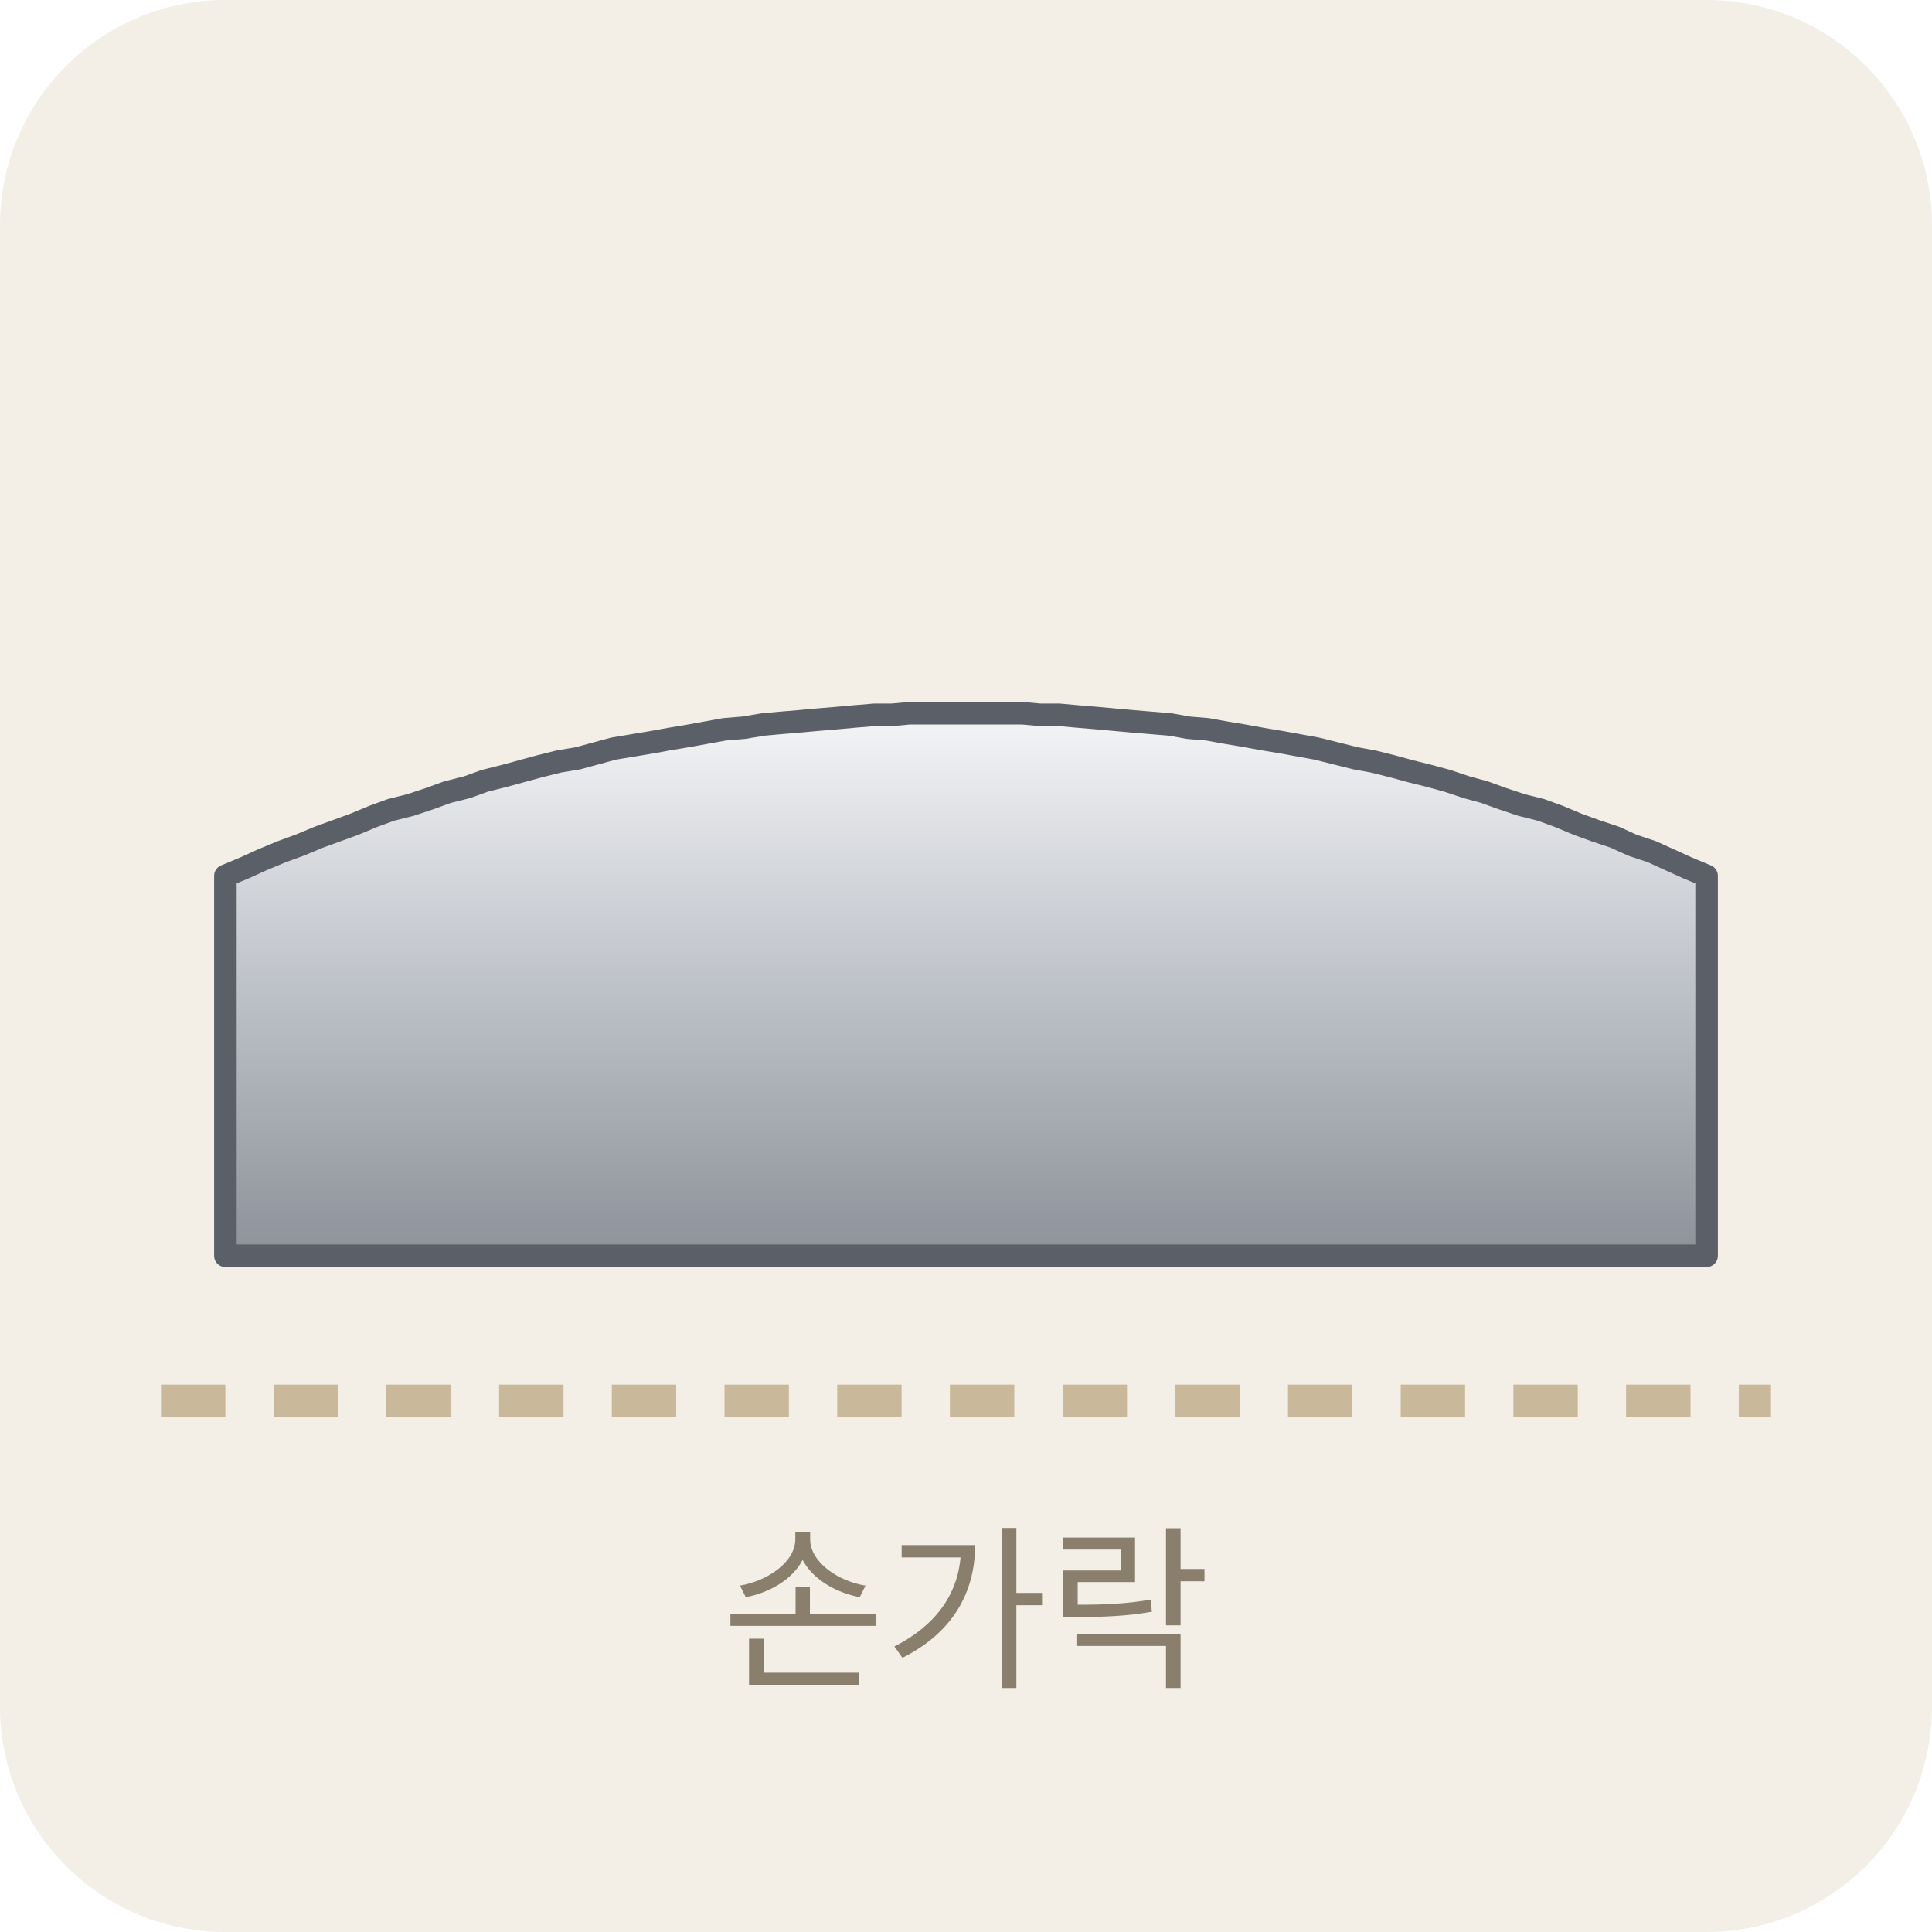
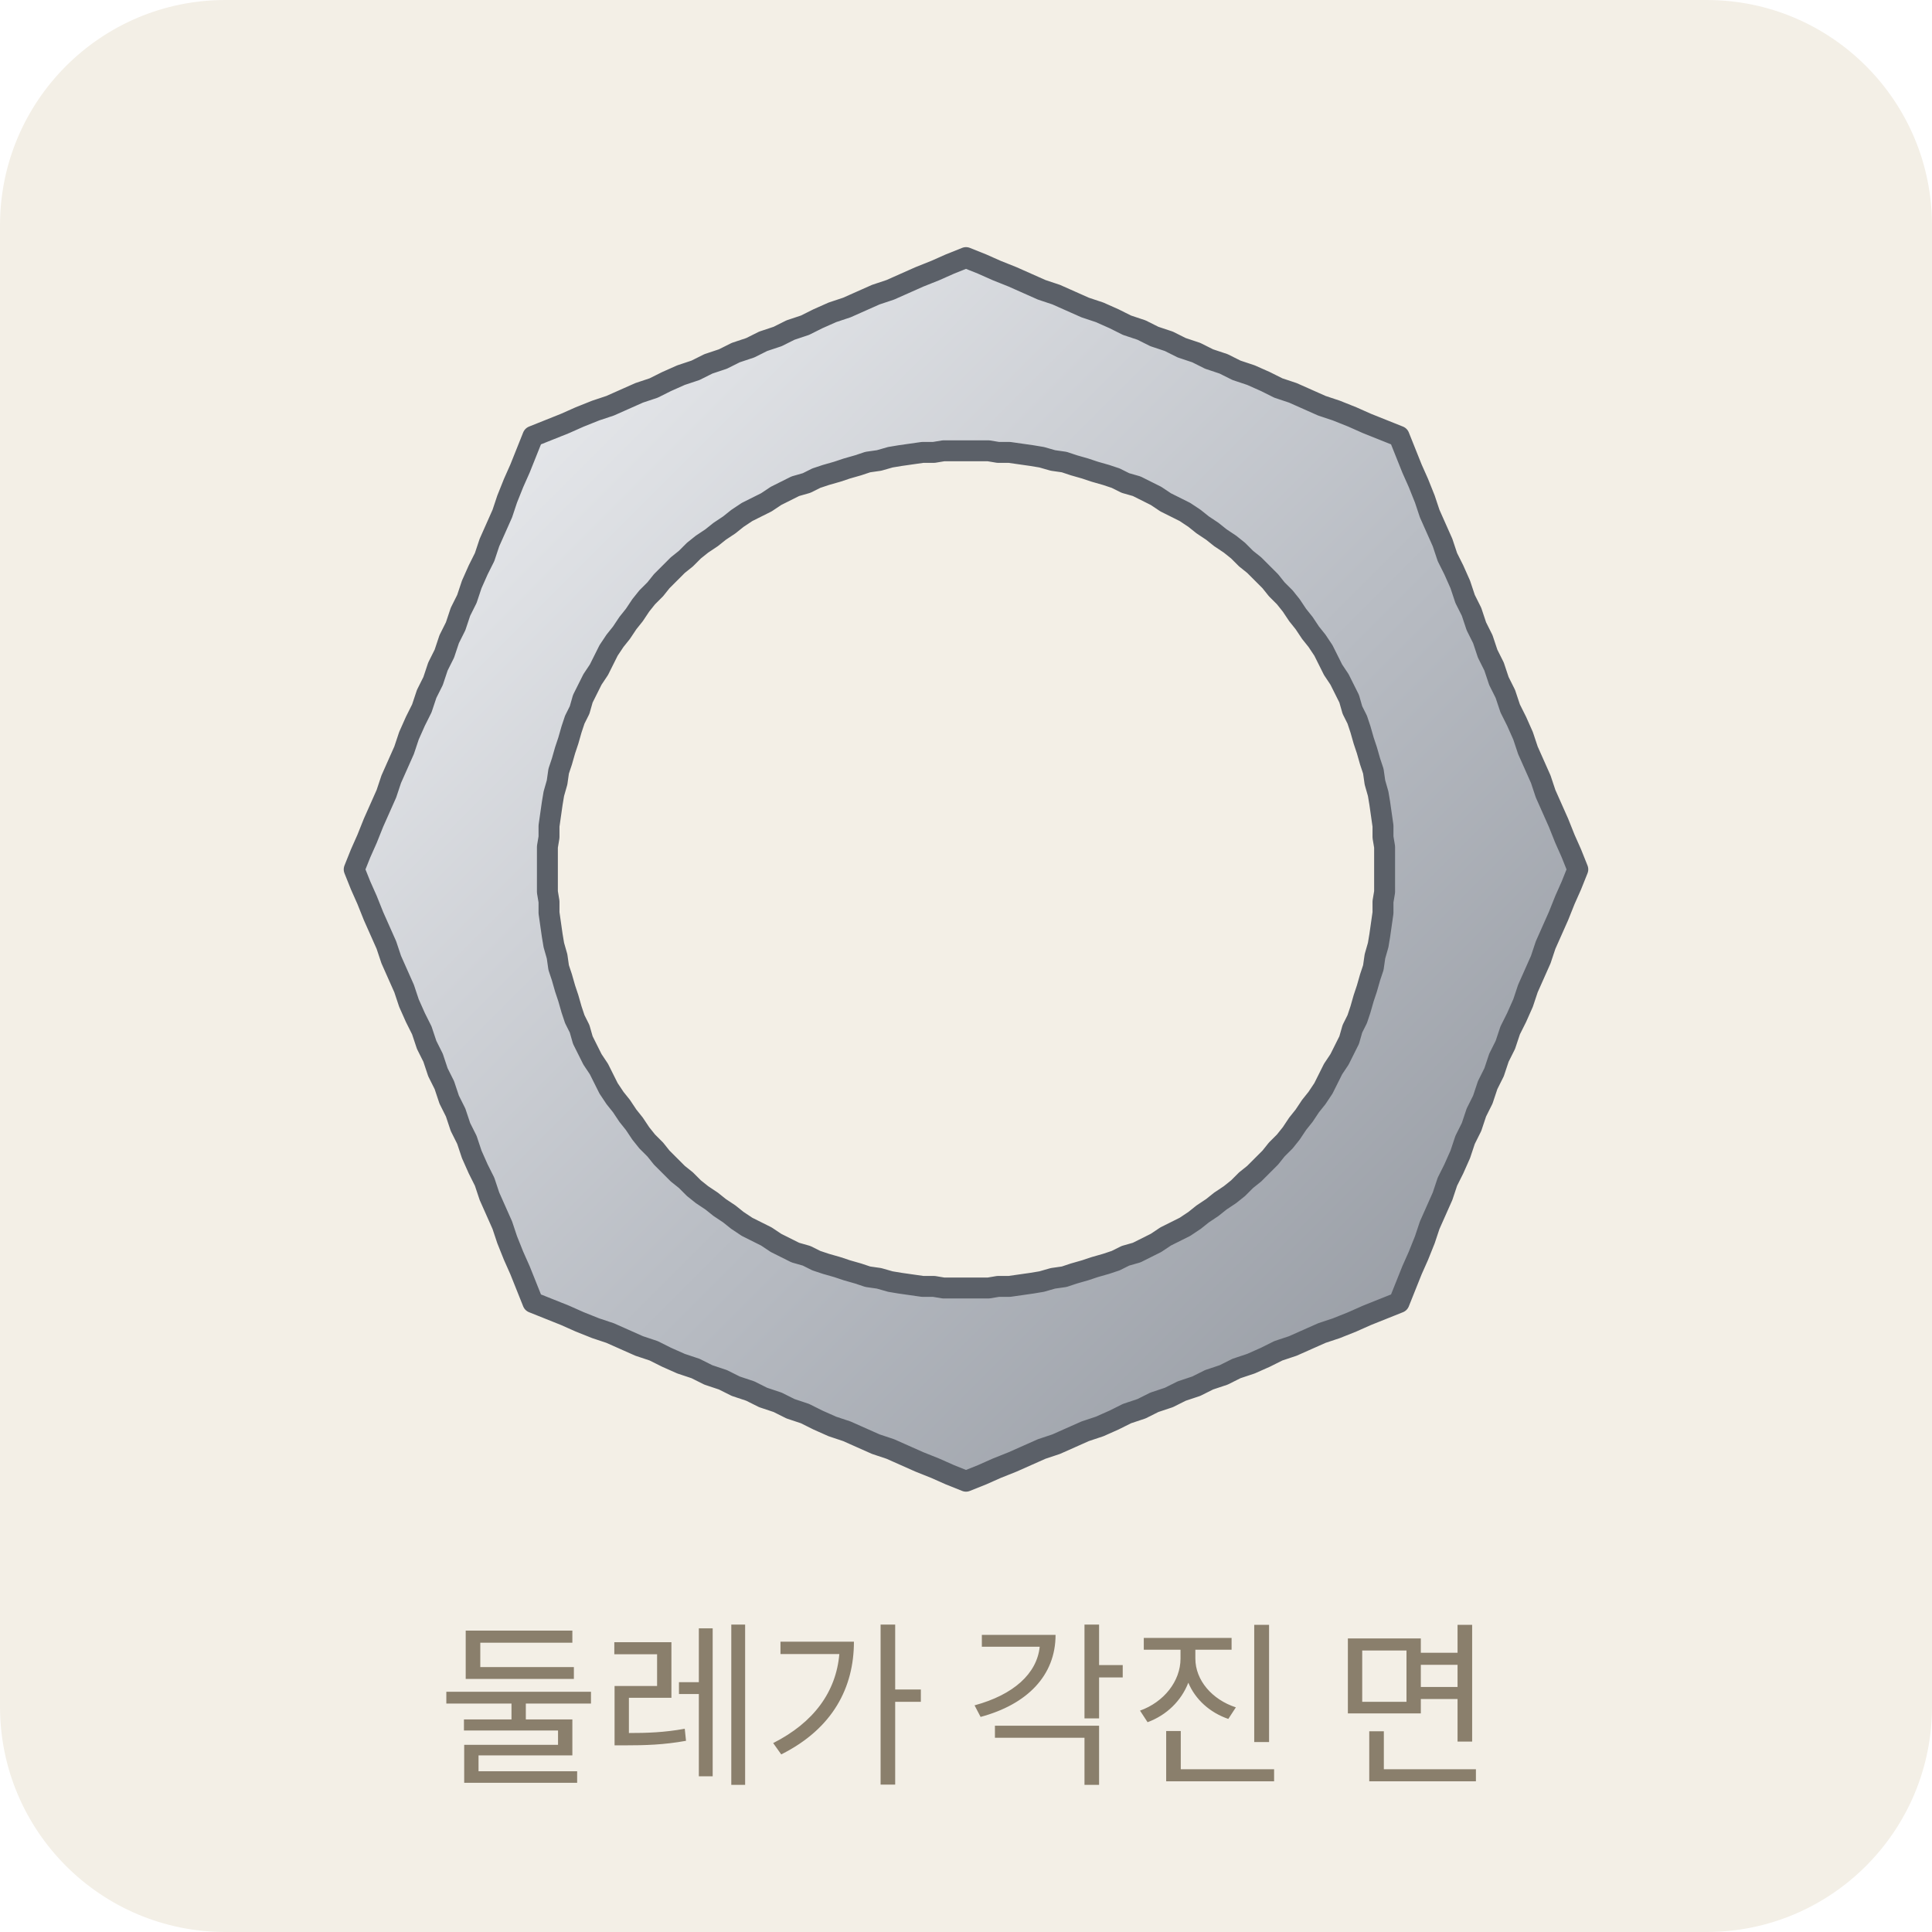
<svg xmlns="http://www.w3.org/2000/svg" viewBox="0 0 120 120" width="120" height="120">
  <defs>
-     <linearGradient id="g" x1="0" y1="0" x2="0" y2="1">
+     <linearGradient id="g" x1="0" y1="0" x2="1" y2="1">
      <stop offset="0" stop-color="#f4f5f7" />
      <stop offset=".55" stop-color="#b9bdc4" />
      <stop offset="1" stop-color="#8d929a" />
    </linearGradient>
  </defs>
  <rect width="120" height="120" rx="14" fill="#f3efe6" />
-   <path d="M14,78 L14.0,54.4 L15.2,53.9 L16.3,53.4 L17.5,52.9 L18.6,52.5 L19.8,52.0 L20.9,51.6 L22.0,51.2 L23.2,50.7 L24.3,50.3 L25.5,50.0 L26.7,49.6 L27.8,49.2 L29.0,48.9 L30.1,48.5 L31.3,48.2 L32.4,47.9 L33.5,47.6 L34.7,47.3 L35.9,47.1 L37.0,46.8 L38.1,46.5 L39.3,46.3 L40.5,46.1 L41.6,45.9 L42.8,45.7 L43.9,45.5 L45.0,45.3 L46.2,45.2 L47.4,45.0 L48.5,44.9 L49.7,44.8 L50.8,44.7 L52.0,44.6 L53.1,44.5 L54.3,44.4 L55.4,44.4 L56.5,44.3 L57.7,44.3 L58.9,44.3 L60.0,44.3 L61.2,44.3 L62.3,44.3 L63.5,44.3 L64.6,44.4 L65.8,44.4 L66.9,44.5 L68.1,44.6 L69.2,44.7 L70.3,44.8 L71.5,44.9 L72.7,45.0 L73.8,45.2 L75.0,45.3 L76.1,45.5 L77.3,45.7 L78.4,45.9 L79.6,46.1 L80.7,46.3 L81.8,46.5 L83.0,46.8 L84.2,47.1 L85.3,47.3 L86.5,47.6 L87.6,47.9 L88.8,48.2 L89.9,48.5 L91.1,48.9 L92.2,49.2 L93.3,49.6 L94.5,50.0 L95.7,50.3 L96.8,50.7 L98.0,51.2 L99.1,51.6 L100.3,52.0 L101.4,52.5 L102.6,52.9 L103.7,53.4 L104.8,53.9 L106.0,54.4 L106,78 Z" fill="url(#g)" stroke="#5b6068" stroke-width="1.4" stroke-linejoin="round" />
-   <line x1="10" y1="87" x2="110" y2="87" stroke="#c9b99a" stroke-width="2" stroke-dasharray="4 3" />
-   <text x="60" y="104" text-anchor="middle" font-family="sans-serif" font-size="11" fill="#8a7f6c">손가락</text>
+   <path d="M98.0,54.0L97.6,55.0L97.2,55.9L96.8,56.9L96.4,57.8L96.0,58.7L95.7,59.6L95.3,60.5L94.9,61.4L94.6,62.3L94.2,63.2L93.8,64.0L93.5,64.9L93.1,65.7L92.8,66.6L92.4,67.4L92.1,68.3L91.7,69.1L91.4,70.0L91.0,70.8L90.7,71.7L90.3,72.6L89.9,73.4L89.6,74.3L89.2,75.2L88.8,76.1L88.5,77.0L88.1,78.0L87.7,78.9L87.3,79.9L86.9,80.9L85.9,81.3L84.9,81.7L84.0,82.1L83.0,82.5L82.1,82.8L81.2,83.2L80.3,83.6L79.4,83.9L78.6,84.3L77.7,84.7L76.8,85.0L76.0,85.4L75.1,85.7L74.3,86.1L73.4,86.4L72.6,86.8L71.7,87.1L70.9,87.5L70.0,87.8L69.2,88.2L68.3,88.6L67.4,88.9L66.5,89.3L65.6,89.7L64.7,90.0L63.8,90.4L62.9,90.8L61.9,91.2L61.0,91.6L60.0,92.0L59.0,91.6L58.1,91.2L57.1,90.8L56.2,90.4L55.3,90.0L54.4,89.7L53.5,89.3L52.6,88.9L51.7,88.6L50.8,88.2L50.0,87.8L49.1,87.5L48.3,87.1L47.4,86.8L46.6,86.4L45.7,86.1L44.9,85.7L44.0,85.4L43.2,85.0L42.3,84.7L41.4,84.3L40.6,83.9L39.7,83.6L38.8,83.2L37.9,82.8L37.0,82.5L36.0,82.1L35.1,81.7L34.1,81.3L33.1,80.9L32.7,79.9L32.3,78.9L31.9,78.0L31.5,77.0L31.2,76.1L30.8,75.2L30.4,74.3L30.1,73.4L29.7,72.6L29.3,71.7L29.0,70.8L28.6,70.0L28.3,69.1L27.9,68.3L27.6,67.4L27.2,66.6L26.9,65.7L26.5,64.9L26.2,64.0L25.8,63.2L25.4,62.3L25.1,61.4L24.7,60.5L24.3,59.6L24.0,58.7L23.6,57.8L23.2,56.9L22.8,55.9L22.4,55.0L22.0,54.0L22.4,53.0L22.8,52.1L23.2,51.1L23.6,50.2L24.0,49.3L24.3,48.4L24.7,47.5L25.1,46.6L25.4,45.7L25.8,44.8L26.2,44.0L26.5,43.1L26.9,42.3L27.2,41.4L27.6,40.6L27.9,39.7L28.3,38.9L28.6,38.0L29.0,37.2L29.3,36.3L29.7,35.4L30.1,34.6L30.4,33.7L30.8,32.8L31.2,31.9L31.5,31.0L31.9,30.0L32.3,29.1L32.7,28.1L33.1,27.1L34.1,26.7L35.1,26.3L36.0,25.9L37.0,25.5L37.9,25.2L38.8,24.8L39.7,24.4L40.6,24.1L41.4,23.7L42.3,23.3L43.2,23.0L44.0,22.6L44.9,22.3L45.7,21.9L46.6,21.6L47.4,21.2L48.3,20.9L49.1,20.5L50.0,20.2L50.8,19.8L51.7,19.4L52.6,19.1L53.5,18.7L54.4,18.3L55.3,18.0L56.2,17.6L57.1,17.2L58.1,16.8L59.0,16.4L60.0,16.0L61.0,16.4L61.9,16.8L62.9,17.2L63.8,17.6L64.7,18.0L65.6,18.3L66.5,18.7L67.4,19.1L68.3,19.4L69.2,19.8L70.0,20.2L70.9,20.5L71.7,20.9L72.6,21.2L73.4,21.6L74.3,21.9L75.1,22.3L76.0,22.6L76.8,23.0L77.7,23.3L78.6,23.7L79.4,24.1L80.3,24.4L81.2,24.8L82.1,25.2L83.0,25.5L84.0,25.9L84.9,26.3L85.9,26.7L86.9,27.1L87.3,28.1L87.7,29.1L88.1,30.0L88.5,31.0L88.8,31.9L89.2,32.8L89.6,33.7L89.9,34.6L90.3,35.4L90.7,36.3L91.0,37.2L91.4,38.0L91.7,38.9L92.1,39.7L92.4,40.6L92.8,41.4L93.1,42.3L93.5,43.1L93.8,44.0L94.2,44.8L94.6,45.7L94.9,46.6L95.3,47.5L95.7,48.4L96.0,49.3L96.4,50.2L96.8,51.1L97.2,52.1L97.6,53.0L98.0,54.0Z M86.0,54.0L86.0,54.7L86.0,55.4L85.9,56.0L85.9,56.7L85.8,57.4L85.7,58.1L85.6,58.7L85.4,59.4L85.3,60.1L85.1,60.7L84.9,61.4L84.7,62.0L84.5,62.7L84.3,63.3L84.0,63.9L83.8,64.6L83.5,65.2L83.2,65.8L82.8,66.4L82.5,67.0L82.2,67.6L81.8,68.2L81.4,68.7L81.0,69.3L80.6,69.8L80.2,70.4L79.8,70.9L79.3,71.4L78.9,71.9L78.4,72.4L77.9,72.9L77.4,73.3L76.9,73.8L76.4,74.2L75.8,74.6L75.3,75.0L74.7,75.4L74.2,75.8L73.6,76.2L73.0,76.5L72.4,76.8L71.8,77.2L71.2,77.5L70.6,77.8L69.9,78.0L69.3,78.3L68.7,78.5L68.0,78.7L67.4,78.9L66.7,79.1L66.1,79.3L65.4,79.4L64.7,79.6L64.1,79.7L63.4,79.8L62.7,79.9L62.0,79.9L61.4,80.0L60.7,80.0L60.0,80.0L59.3,80.0L58.6,80.0L58.0,79.9L57.3,79.9L56.6,79.8L55.9,79.7L55.3,79.6L54.6,79.4L53.9,79.3L53.3,79.1L52.6,78.9L52.0,78.7L51.3,78.5L50.7,78.3L50.1,78.0L49.4,77.8L48.8,77.5L48.2,77.2L47.6,76.8L47.0,76.5L46.4,76.2L45.8,75.8L45.3,75.4L44.7,75.0L44.2,74.6L43.6,74.2L43.1,73.8L42.6,73.3L42.1,72.9L41.6,72.4L41.1,71.9L40.7,71.4L40.2,70.9L39.8,70.4L39.4,69.8L39.0,69.3L38.6,68.7L38.2,68.2L37.8,67.6L37.5,67.0L37.2,66.4L36.8,65.8L36.5,65.2L36.2,64.6L36.0,63.9L35.7,63.3L35.5,62.7L35.3,62.0L35.1,61.4L34.9,60.7L34.7,60.1L34.6,59.4L34.4,58.7L34.3,58.1L34.2,57.4L34.1,56.7L34.1,56.0L34.0,55.4L34.0,54.7L34.0,54.0L34.0,53.3L34.0,52.6L34.1,52.0L34.1,51.3L34.2,50.6L34.3,49.9L34.4,49.3L34.6,48.6L34.7,47.9L34.9,47.3L35.1,46.6L35.3,46.0L35.5,45.3L35.7,44.7L36.0,44.1L36.2,43.4L36.5,42.8L36.8,42.2L37.2,41.6L37.5,41.0L37.8,40.4L38.2,39.8L38.6,39.3L39.0,38.7L39.4,38.2L39.8,37.6L40.2,37.1L40.7,36.6L41.1,36.1L41.6,35.6L42.1,35.1L42.6,34.7L43.1,34.2L43.6,33.8L44.2,33.4L44.7,33.0L45.3,32.6L45.8,32.2L46.4,31.8L47.0,31.5L47.6,31.2L48.2,30.8L48.8,30.5L49.4,30.2L50.1,30.0L50.7,29.7L51.3,29.5L52.0,29.3L52.6,29.1L53.3,28.9L53.9,28.7L54.6,28.6L55.3,28.4L55.9,28.3L56.6,28.2L57.3,28.1L58.0,28.1L58.6,28.0L59.3,28.0L60.0,28.0L60.7,28.0L61.4,28.0L62.0,28.1L62.7,28.1L63.4,28.2L64.1,28.3L64.7,28.4L65.4,28.6L66.1,28.7L66.7,28.9L67.4,29.1L68.0,29.3L68.7,29.5L69.3,29.7L69.9,30.0L70.6,30.2L71.2,30.5L71.8,30.8L72.4,31.2L73.0,31.5L73.6,31.8L74.2,32.2L74.7,32.6L75.3,33.0L75.8,33.4L76.4,33.8L76.9,34.2L77.4,34.7L77.9,35.1L78.4,35.6L78.9,36.1L79.3,36.6L79.8,37.1L80.2,37.6L80.6,38.2L81.0,38.7L81.4,39.3L81.8,39.8L82.2,40.4L82.5,41.0L82.8,41.6L83.2,42.2L83.5,42.8L83.8,43.4L84.0,44.1L84.3,44.7L84.5,45.3L84.7,46.0L84.9,46.6L85.1,47.3L85.3,47.9L85.4,48.6L85.6,49.3L85.7,49.9L85.8,50.6L85.9,51.3L85.9,52.0L86.0,52.6L86.0,53.3L86.0,54.0Z" fill="url(#g)" fill-rule="evenodd" stroke="#5b6068" stroke-width="1.3" stroke-linejoin="round" />
+   <text x="60" y="110" text-anchor="middle" font-family="sans-serif" font-size="11" fill="#8a7f6c">둘레가 각진 면</text>
</svg>
